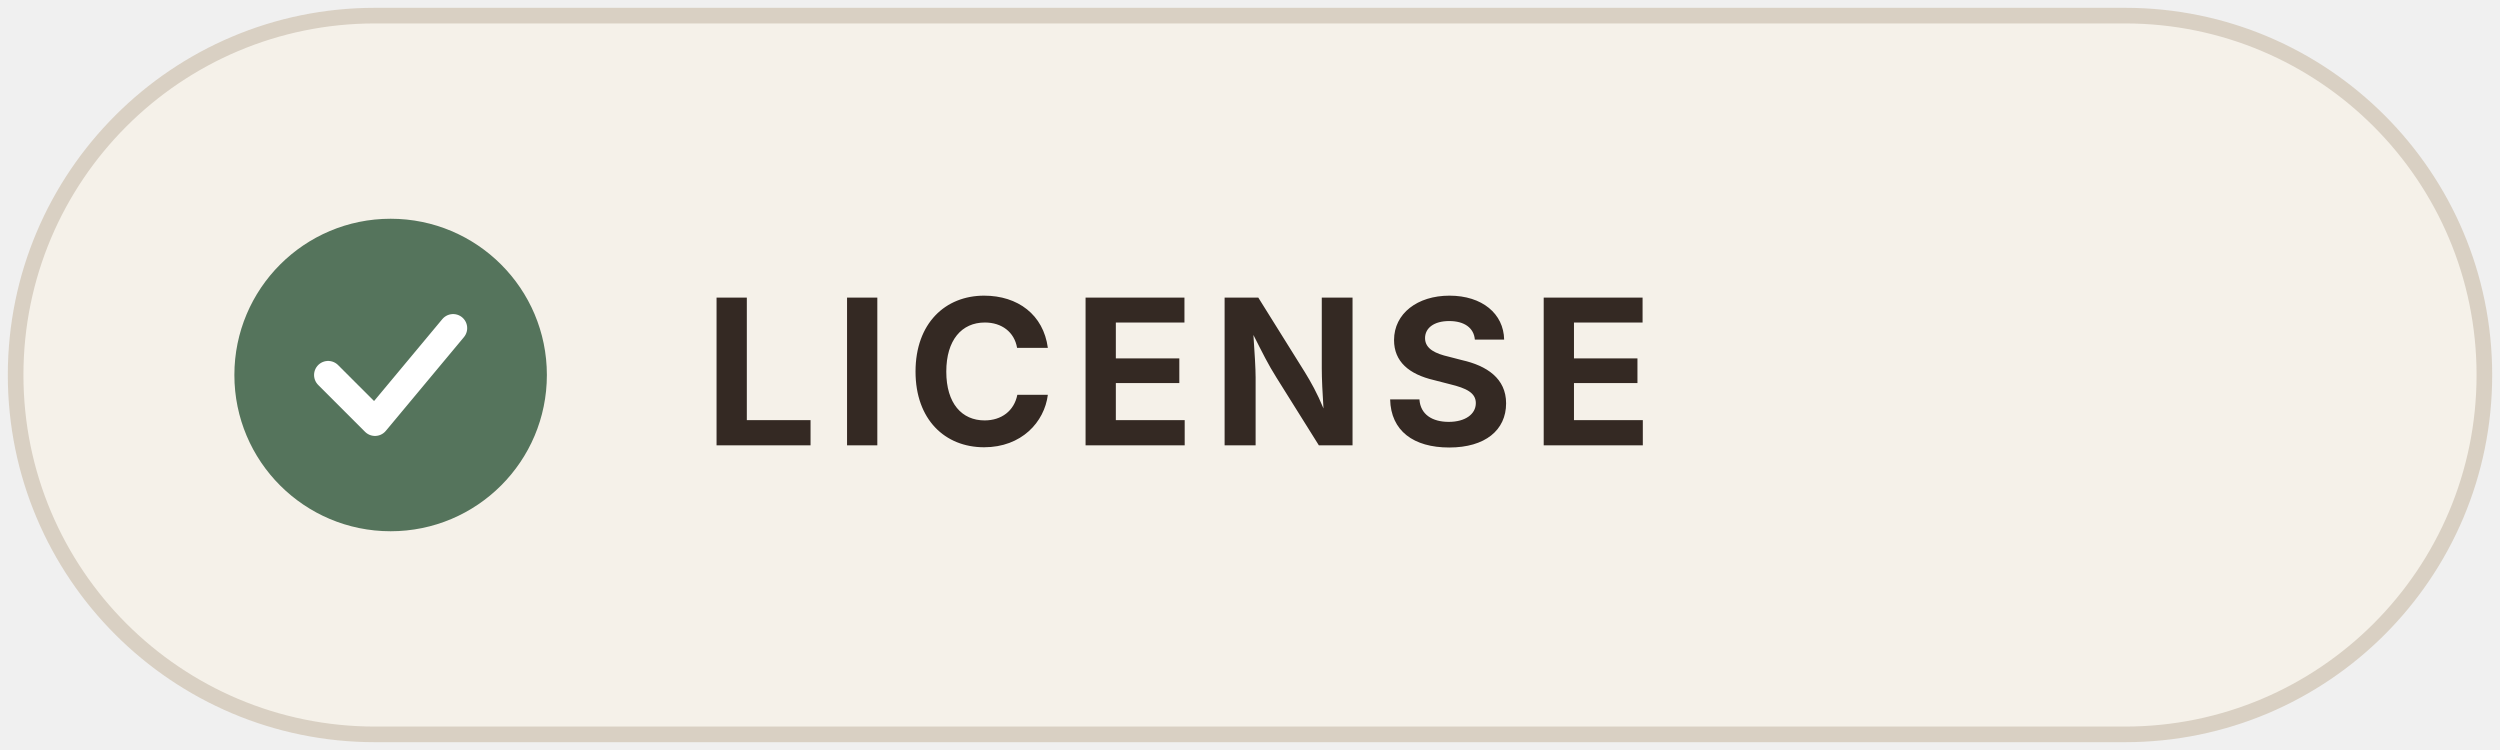
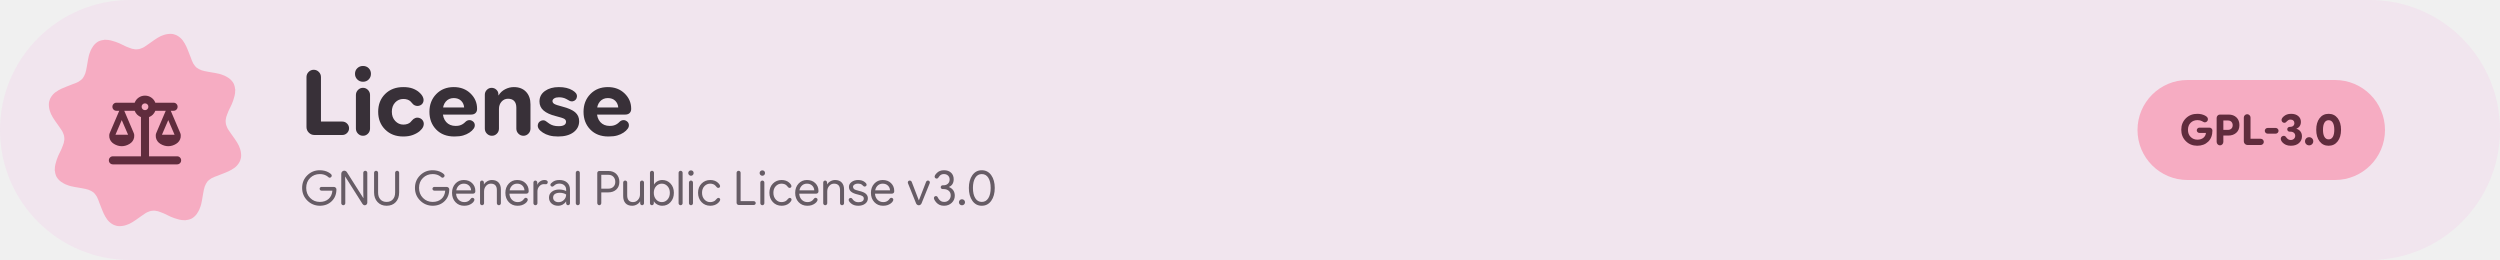
- <svg xmlns="http://www.w3.org/2000/svg" width="160" height="48" viewBox="0 0 160 48" role="img" aria-labelledby="t">
-   <rect x="1" y="1" width="158" height="46" rx="23" fill="#f5f1e9" stroke="#d9d0c3" />
-   <circle cx="25" cy="24" r="10" fill="#55745c" />
-   <path d="M21 24l3 3 5-6" fill="none" stroke="#fff" stroke-width="1.8" stroke-linecap="round" stroke-linejoin="round" />
-   <text x="45" y="28.5" fill="#342923" font-family="Inter,Arial,sans-serif" font-size="13" font-weight="700" letter-spacing="1">LICENSE</text>
+ <svg xmlns="http://www.w3.org/2000/svg" width="1000" height="104" viewBox="0 0 1000 104">
+   <defs />
+   <path d="M52.0,0H948.0A52.0,52.0 0 0 1 1000,52.0V52.0A52.0,52.0 0 0 1 948.0,104H52.0A52.0,52.0 0 0 1 0,52.0V52.0A52.0,52.0 0 0 1 52.0,0Z" fill="#f1e5ee" />
+   <path d="M96.2,63.8C96.0,64.6 95.5,65.4 94.9,66.1C94.3,66.8 93.5,67.4 92.6,67.9C91.8,68.4 90.8,68.8 89.8,69.2C88.9,69.6 87.9,69.9 87.0,70.3C86.2,70.6 85.3,70.9 84.6,71.3C84.0,71.7 83.4,72.1 82.9,72.7C82.5,73.2 82.2,73.9 81.9,74.6C81.6,75.4 81.5,76.2 81.3,77.2C81.1,78.1 81.0,79.1 80.8,80.1C80.6,81.1 80.4,82.2 80.0,83.1C79.7,84.0 79.2,84.9 78.7,85.6C78.1,86.4 77.4,87.0 76.7,87.4C75.9,87.8 75.0,88.0 74.1,88.1C73.2,88.1 72.2,88.0 71.2,87.7C70.3,87.5 69.3,87.1 68.3,86.7C67.4,86.3 66.5,85.8 65.6,85.4C64.7,85.1 64.0,84.7 63.2,84.5C62.4,84.3 61.7,84.2 61.0,84.3C60.3,84.3 59.6,84.6 58.9,84.9C58.2,85.2 57.5,85.8 56.7,86.3C55.9,86.8 55.1,87.5 54.3,88.0C53.4,88.6 52.5,89.2 51.6,89.6C50.7,90.0 49.7,90.3 48.8,90.4C47.9,90.5 47.0,90.5 46.2,90.2C45.4,90.0 44.6,89.5 43.9,88.9C43.2,88.3 42.6,87.5 42.1,86.6C41.6,85.8 41.2,84.8 40.8,83.8C40.4,82.9 40.1,81.9 39.7,81.0C39.4,80.2 39.1,79.3 38.7,78.6C38.3,78.0 37.9,77.4 37.3,76.9C36.8,76.5 36.1,76.2 35.4,75.9C34.6,75.6 33.8,75.5 32.8,75.3C31.9,75.1 30.9,75.0 29.9,74.8C28.9,74.6 27.8,74.4 26.9,74.0C26.0,73.7 25.1,73.2 24.4,72.7C23.6,72.1 23.0,71.4 22.6,70.7C22.2,69.9 22.0,69.0 21.9,68.1C21.9,67.2 22.0,66.2 22.3,65.2C22.5,64.3 22.9,63.3 23.3,62.3C23.7,61.4 24.2,60.5 24.6,59.6C24.9,58.7 25.3,58.0 25.5,57.2C25.7,56.4 25.8,55.7 25.7,55.0C25.7,54.3 25.4,53.6 25.1,52.9C24.8,52.2 24.2,51.5 23.7,50.7C23.2,49.9 22.5,49.1 22.0,48.3C21.4,47.4 20.8,46.5 20.4,45.6C20.0,44.7 19.7,43.7 19.6,42.8C19.5,41.9 19.5,41.0 19.8,40.2C20.0,39.4 20.5,38.6 21.1,37.9C21.7,37.2 22.5,36.6 23.4,36.1C24.2,35.6 25.2,35.2 26.2,34.8C27.1,34.4 28.1,34.1 29.0,33.7C29.8,33.4 30.7,33.1 31.4,32.7C32.0,32.3 32.6,31.9 33.1,31.3C33.5,30.8 33.8,30.1 34.1,29.4C34.4,28.6 34.5,27.8 34.7,26.8C34.9,25.9 35.0,24.9 35.2,23.9C35.4,22.9 35.6,21.8 36.0,20.9C36.3,20.0 36.8,19.1 37.3,18.4C37.9,17.6 38.6,17.0 39.3,16.6C40.1,16.2 41.0,16.0 41.9,15.9C42.8,15.9 43.8,16.0 44.8,16.3C45.7,16.5 46.7,16.9 47.7,17.3C48.6,17.7 49.5,18.2 50.4,18.6C51.3,18.9 52.0,19.3 52.8,19.5C53.6,19.7 54.3,19.8 55.0,19.7C55.7,19.7 56.4,19.4 57.1,19.1C57.8,18.8 58.5,18.2 59.3,17.7C60.1,17.2 60.9,16.5 61.7,16.0C62.6,15.4 63.5,14.8 64.4,14.4C65.3,14.0 66.3,13.7 67.2,13.6C68.1,13.5 69.0,13.5 69.8,13.8C70.6,14.0 71.4,14.5 72.1,15.1C72.8,15.7 73.4,16.5 73.9,17.4C74.4,18.2 74.8,19.2 75.2,20.2C75.6,21.1 75.9,22.1 76.3,23.0C76.6,23.8 76.9,24.7 77.3,25.4C77.7,26.0 78.1,26.6 78.7,27.1C79.2,27.5 79.9,27.8 80.6,28.1C81.4,28.4 82.2,28.5 83.2,28.7C84.1,28.9 85.1,29.0 86.1,29.2C87.1,29.4 88.2,29.6 89.1,30.0C90.0,30.3 90.9,30.8 91.6,31.3C92.4,31.9 93.0,32.6 93.4,33.3C93.8,34.1 94.0,35.0 94.1,35.9C94.1,36.8 94.0,37.8 93.7,38.8C93.5,39.7 93.1,40.7 92.7,41.7C92.3,42.6 91.8,43.5 91.4,44.4C91.1,45.3 90.7,46.0 90.5,46.8C90.3,47.6 90.2,48.3 90.3,49.0C90.3,49.7 90.6,50.4 90.9,51.1C91.2,51.8 91.8,52.5 92.3,53.3C92.8,54.1 93.5,54.9 94.0,55.7C94.6,56.6 95.2,57.5 95.6,58.4C96.0,59.3 96.3,60.3 96.4,61.2C96.5,62.1 96.5,63.0 96.2,63.8Z" fill="#f6acc2" />
+   <path fill="#602c3d" transform="translate(58.00 52.00) scale(0.03542 -0.03542) translate(-480.0 -500.0)" d="M117.37 111.869Q98.217 111.869 85.043 125.043Q71.869 138.217 71.869 157.37Q71.869 176.522 85.043 189.696Q98.217 202.87 117.37 202.87H434.5V645.804Q409.456 655.283 391.174 673.685Q372.891 692.087 363.413 717.13H245.739L351.674 468.696Q357.391 456.261 358.511 443.087Q359.63 429.913 357.391 416.478Q348.391 369.283 305.739 343.206Q263.087 317.13 217.37 317.13Q171.652 317.13 129 343.206Q86.348 369.283 77.348 416.478Q75.109 429.913 76.228 443.087Q77.348 456.261 83.065 468.696L189.239 717.13H157.37Q138.217 717.13 125.043 730.304Q111.869 743.478 111.869 762.63Q111.869 781.783 125.043 794.957Q138.217 808.131 157.37 808.131H363.413Q376.609 843.609 408.326 865.87Q440.043 888.131 480.0 888.131Q519.957 888.131 551.674 865.87Q583.391 843.609 596.587 808.131H802.63Q821.783 808.131 834.957 794.957Q848.131 781.783 848.131 762.63Q848.131 743.478 834.957 730.304Q821.783 717.13 802.63 717.13H770.761L876.935 468.696Q882.652 456.261 883.772 443.087Q884.891 429.913 882.652 416.478Q873.652 369.283 831 343.206Q788.348 317.13 742.63 317.13Q696.913 317.13 654.261 343.206Q611.609 369.283 602.609 416.478Q600.37 429.913 601.489 443.087Q602.609 456.261 608.326 468.696L714.261 717.13H596.587Q587.109 692.087 568.826 673.685Q550.544 655.283 525.5 645.804V202.87H842.63Q861.783 202.87 874.957 189.696Q888.131 176.522 888.131 157.37Q888.131 138.217 874.957 125.043Q861.783 111.869 842.63 111.869H117.37ZM671.218 446.218H814.043L742.63 611.848L671.218 446.218ZM146.196 446.218H289.022L217.37 611.848L146.196 446.218ZM480.0 724.304Q496.283 724.304 507.185 735.446Q518.087 746.587 518.087 762.63Q518.087 778.913 507.185 789.815Q496.283 800.717 480.0 800.717Q463.957 800.717 452.935 789.815Q441.913 778.913 441.913 762.63Q441.913 746.587 452.935 735.446Q463.957 724.304 480.0 724.304Z" />
+   <g fill="#383038">
+     <path transform="translate(120.00 54.00) scale(0.018 -0.018)" d="M321.254 0.0Q248.293 0.0 196.182 52.111Q144.071 104.223 144.071 177.183V1287.452Q144.071 1353.849 191.555 1401.615Q239.039 1449.381 304.936 1449.381Q370.834 1449.381 418.318 1401.615Q465.802 1353.849 465.802 1287.452V298.573H939.35Q1001.739 298.573 1045.969 254.406Q1090.199 210.239 1090.199 149.286Q1090.199 88.334 1045.969 44.167Q1001.739 0.0 939.35 0.0H321.254Z" />
+     <path transform="translate(140.07 54.00) scale(0.018 -0.018)" d="M284.682 -17.127Q219.857 -17.127 173.67 29.809Q127.484 76.746 127.484 143.381V888.485Q127.484 954.239 173.924 1001.398Q220.365 1048.556 284.682 1048.556Q349.0 1048.556 395.222 1001.398Q441.445 954.239 441.445 888.485V143.381Q441.445 76.746 395.476 29.809Q349.508 -17.127 284.682 -17.127ZM284.746 1183.221Q210.238 1183.221 158.698 1234.324Q107.158 1285.427 107.158 1359.372Q107.158 1434.88 158.762 1484.543Q210.365 1534.206 284.746 1534.206Q361.072 1534.206 411.33 1484.543Q461.588 1434.88 461.588 1359.372Q461.588 1285.364 411.33 1234.292Q361.072 1183.221 284.746 1183.221Z" />
+     <path transform="translate(150.31 54.00) scale(0.018 -0.018)" d="M609.452 -33.222Q362.896 -33.222 208.142 121.373Q53.388 275.968 53.388 515.841Q53.388 757.77 207.833 911.179Q362.277 1064.588 610.952 1064.588Q728.61 1064.588 812.078 1035.746Q895.546 1006.905 958.463 953.814Q1021.38 900.723 1046.341 845.301Q1073.023 785.127 1055.238 733.278Q1037.452 681.428 986.626 658.555Q938.182 637.246 889.876 650.488Q841.571 663.73 814.571 699.793Q794.015 726.976 768.924 749.817Q743.833 772.658 704.4 786.662Q664.968 800.666 613.277 800.666Q503.58 800.666 430.27 721.956Q356.96 643.246 356.96 517.274Q356.96 391.197 432.346 311.198Q507.732 231.2 611.068 231.2Q665.523 231.2 704.864 245.954Q744.206 260.708 765.031 279.565Q785.857 298.422 806.349 324.406Q835.238 360.652 878.139 377.291Q921.039 393.929 968.658 378.175Q1028.15 359.104 1054.166 304.969Q1080.182 250.834 1053.745 185.048Q1031.673 133.977 975.284 85.655Q918.895 37.334 827.237 2.056Q735.579 -33.222 609.452 -33.222Z" />
+     <path transform="translate(170.81 54.00) scale(0.018 -0.018)" d="M606.445 -33.222Q354.072 -33.222 203.73 121.627Q53.388 276.477 53.388 515.278Q53.388 753.215 204.567 908.933Q355.746 1064.651 594.119 1064.651Q820.405 1064.651 966.314 923.258Q1112.223 781.865 1112.223 585.523V575.92Q1112.223 523.785 1078.246 488.571Q1044.27 453.357 972.445 453.357H204.349V611.326H824.921Q817.667 703.873 756.437 762.278Q695.207 820.682 594.254 820.682Q483.873 820.682 416.277 741.861Q348.682 663.039 348.682 523.801Q348.682 374.961 425.793 288.35Q502.904 201.739 636.698 201.739Q692.595 201.739 729.662 213.556Q766.73 225.374 796.329 244.318Q825.928 263.263 852.666 291.081Q887.214 325.462 931.495 330.311Q975.777 335.16 1014.968 306.121H1014.968Q1055.619 277.565 1060.98 230.24Q1066.342 182.914 1036.469 141.398Q1002.913 92.89 941.259 52.251Q879.604 11.612 801.846 -10.805Q724.088 -33.222 606.445 -33.222Z" />
+     <path transform="translate(191.80 54.00) scale(0.018 -0.018)" d="M118.523 141.635V896.04Q118.523 958.167 163.25 1003.112Q207.976 1048.056 269.166 1048.056Q330.357 1048.056 375.083 1006.215Q419.809 964.374 419.809 906.485V840.342L387.92 881.802H425.412Q475.349 967.286 568.773 1015.969Q662.198 1064.651 763.158 1064.651Q934.031 1064.651 1033.341 960.969Q1132.65 857.286 1132.65 680.135V141.635Q1132.65 75.881 1086.428 29.377Q1040.206 -17.127 975.888 -17.127H975.888Q911.571 -17.127 865.13 29.377Q818.69 75.881 818.69 141.635V606.873Q818.69 703.285 771.765 754.567Q724.841 805.849 634.095 805.849Q547.166 805.849 489.825 740.837Q432.484 675.826 432.484 579.143V141.635Q432.484 75.881 386.262 29.377Q340.039 -17.127 275.722 -17.127Q211.404 -17.127 164.964 29.377Q118.523 75.881 118.523 141.635Z" />
+     <path transform="translate(214.10 54.00) scale(0.018 -0.018)" d="M509.198 -33.222Q398.11 -33.222 315.138 -10.873Q232.165 11.477 168.078 53.834Q103.991 96.191 77.444 137.64Q50.896 179.089 57.345 223.704Q63.793 268.318 95.746 296.31Q127.635 323.366 167.849 326.505Q208.064 329.643 240.706 303.98Q273.349 278.318 313.829 251.381Q354.309 224.445 403.546 210.318Q452.784 196.191 520.348 196.191Q600.316 196.191 642.125 221.004Q683.935 245.818 683.935 293.309Q683.935 335.143 646.621 358.338Q609.307 381.532 456.435 420.088Q276.221 465.215 185.118 543.988Q94.015 622.762 94.015 744.588Q94.015 892.04 215.944 978.346Q337.872 1064.651 524.864 1064.651Q618.245 1064.651 693.487 1046.369Q768.729 1028.088 825.526 994.179Q882.324 960.27 906.482 926.068Q930.641 891.865 926.324 850.242Q922.006 808.619 895.816 781.937Q869.125 755.127 832.089 748.222Q795.054 741.318 764.089 758.671Q733.125 776.024 695.514 797.219Q657.903 818.413 615.05 828.29Q572.198 838.167 526.269 838.167Q461.396 838.167 422.186 813.917Q382.976 789.667 382.976 753.977Q382.976 715.897 421.75 691.647Q460.524 667.397 604.508 630.588Q797.88 581.104 886.733 505.108Q975.586 429.112 975.586 306.754Q975.586 154.953 850.122 60.865Q724.657 -33.222 509.198 -33.222Z" />
+     <path transform="translate(232.45 54.00) scale(0.018 -0.018)" d="M606.445 -33.222Q354.072 -33.222 203.73 121.627Q53.388 276.477 53.388 515.278Q53.388 753.215 204.567 908.933Q355.746 1064.651 594.119 1064.651Q820.405 1064.651 966.314 923.258Q1112.223 781.865 1112.223 585.523V575.92Q1112.223 523.785 1078.246 488.571Q1044.27 453.357 972.445 453.357H204.349V611.326H824.921Q817.667 703.873 756.437 762.278Q695.207 820.682 594.254 820.682Q483.873 820.682 416.277 741.861Q348.682 663.039 348.682 523.801Q348.682 374.961 425.793 288.35Q502.904 201.739 636.698 201.739Q692.595 201.739 729.662 213.556Q766.73 225.374 796.329 244.318Q825.928 263.263 852.666 291.081Q887.214 325.462 931.495 330.311Q975.777 335.16 1014.968 306.121H1014.968Q1055.619 277.565 1060.98 230.24Q1066.342 182.914 1036.469 141.398Q1002.913 92.89 941.259 52.251Q879.604 11.612 801.846 -10.805Q724.088 -33.222 606.445 -33.222Z" />
+   </g>
+   <g fill="#665c65">
+     <path transform="translate(120.00 82.00) scale(0.0095 -0.0095)" d="M831.302 -31.778Q521.46 -26.857 305.587 189.96Q89.714 406.778 89.714 719.857Q89.714 1035.175 306.516 1249.476Q523.318 1463.778 831.349 1463.778Q933.921 1463.778 1027.429 1441.659Q1120.937 1419.54 1194.937 1377.968Q1268.937 1336.397 1303.421 1302.381Q1337.905 1268.365 1336.913 1234.929Q1335.921 1201.492 1311.952 1177.556Q1287.984 1152.635 1255.556 1148.706Q1223.127 1144.778 1192.175 1175.27Q1161.222 1205.762 1105.19 1237.325Q1049.159 1268.889 981.0 1285.524Q912.841 1302.159 835.286 1302.159Q593.349 1302.159 427.365 1140.087Q261.381 978.016 261.381 720.841Q261.381 463.81 427.294 296.825Q593.207 129.841 833.54 129.841Q1060.381 129.841 1203.222 255.246Q1346.063 380.651 1363.968 604.175H906.08Q873.143 604.175 849.691 627.627Q826.238 651.079 826.238 683.016Q826.238 714.952 849.691 738.405Q873.143 761.857 906.08 761.857H1422.111Q1466.937 761.857 1499.794 732.46Q1532.651 703.063 1533.635 660.238Q1533.635 354.365 1336.698 161.294Q1139.762 -31.778 831.302 -31.778Z" />
+     <path transform="translate(134.99 82.00) scale(0.0095 -0.0095)" d="M244.429 -8.984Q209.508 -8.984 184.572 15.96Q159.635 40.905 159.635 76.81V1314.619Q159.635 1368.365 196.46 1406.682Q233.286 1445.0 286.032 1445.0Q319.873 1445.0 349.707 1426.611Q379.54 1408.222 395.477 1383.349L1087.984 291.746H1093.889L1086.016 566.54V1356.175Q1086.016 1391.095 1110.952 1416.04Q1135.889 1440.984 1170.81 1440.984Q1205.73 1440.984 1230.667 1416.04Q1255.603 1391.095 1255.603 1356.175V99.556Q1255.603 53.762 1224.738 21.405Q1193.873 -10.952 1149.079 -10.952Q1120.222 -10.952 1094.849 4.96Q1069.476 20.873 1056.524 41.762L327.254 1193.698H321.349L329.222 918.984V76.81Q329.222 40.905 304.286 15.96Q279.349 -8.984 244.429 -8.984Z" />
+     <path transform="translate(148.43 82.00) scale(0.0095 -0.0095)" d="M653.127 -31.778Q418.555 -31.778 272.341 124.135Q126.127 280.048 126.127 530.159V1356.159Q126.127 1391.079 151.071 1416.032Q176.016 1440.984 210.937 1440.984Q245.857 1440.984 270.802 1416.032Q295.746 1391.079 295.746 1356.159V522.968Q295.746 342.365 391.119 236.103Q486.491 129.841 653.143 129.841Q819.984 129.841 916.245 236.0Q1012.507 342.159 1012.507 522.952V1356.19Q1012.507 1391.111 1037.444 1416.048Q1062.38 1440.984 1097.301 1440.984Q1132.206 1440.984 1157.142 1416.048Q1182.079 1391.111 1182.079 1356.19V530.111Q1182.079 274.206 1038.761 121.214Q895.444 -31.778 653.127 -31.778Z" />
+     <path transform="translate(165.13 82.00) scale(0.0095 -0.0095)" d="M831.302 -31.778Q521.46 -26.857 305.587 189.96Q89.714 406.778 89.714 719.857Q89.714 1035.175 306.516 1249.476Q523.318 1463.778 831.349 1463.778Q933.921 1463.778 1027.429 1441.659Q1120.937 1419.54 1194.937 1377.968Q1268.937 1336.397 1303.421 1302.381Q1337.905 1268.365 1336.913 1234.929Q1335.921 1201.492 1311.952 1177.556Q1287.984 1152.635 1255.556 1148.706Q1223.127 1144.778 1192.175 1175.27Q1161.222 1205.762 1105.19 1237.325Q1049.159 1268.889 981.0 1285.524Q912.841 1302.159 835.286 1302.159Q593.349 1302.159 427.365 1140.087Q261.381 978.016 261.381 720.841Q261.381 463.81 427.294 296.825Q593.207 129.841 833.54 129.841Q1060.381 129.841 1203.222 255.246Q1346.063 380.651 1363.968 604.175H906.08Q873.143 604.175 849.691 627.627Q826.238 651.079 826.238 683.016Q826.238 714.952 849.691 738.405Q873.143 761.857 906.08 761.857H1422.111Q1466.937 761.857 1499.794 732.46Q1532.651 703.063 1533.635 660.238Q1533.635 354.365 1336.698 161.294Q1139.762 -31.778 831.302 -31.778Z" />
+     <path transform="translate(180.13 82.00) scale(0.0095 -0.0095)" d="M580.27 -31.778Q358.238 -31.778 214.992 121.23Q71.746 274.238 71.746 512.206Q71.746 745.254 212.048 898.754Q352.349 1052.254 566.428 1052.254Q786.54 1052.254 919.651 919.619Q1052.762 786.984 1052.762 593.619V571.968Q1052.762 533.063 1025.325 505.627Q997.889 478.19 959.968 478.19H171.349V618.016H875.19Q869.222 738.254 785.976 818.397Q702.73 898.54 566.428 898.54Q422.159 898.54 331.746 793.349Q241.333 688.159 241.333 512.206Q241.333 334.206 341.183 228.087Q441.032 121.968 589.111 121.968Q657.302 121.968 705.492 140.032Q753.682 158.095 789.349 186.238Q825.016 214.381 849.031 249.46Q875.031 287.508 905.968 298.928Q936.905 310.349 970.746 292.46Q1004.651 275.54 1012.174 243.603Q1019.698 211.667 998.682 168.682Q970.714 111.793 904.667 64.587Q838.619 17.381 762.5 -7.198Q686.381 -31.778 580.27 -31.778Z" />
+     <path transform="translate(190.82 82.00) scale(0.0095 -0.0095)" d="M125.889 76.794V947.635Q125.889 981.555 149.833 1005.508Q173.778 1029.46 206.714 1029.46Q239.651 1029.46 263.595 1005.508Q287.54 981.555 287.54 947.635V840.508L260.651 870.254H293.445Q337.54 948.254 430.532 1000.254Q523.524 1052.254 625.619 1052.254Q805.587 1052.254 904.579 947.143Q1003.572 842.032 1003.572 654.206V76.794Q1003.572 40.889 978.635 15.952Q953.698 -8.984 918.794 -8.984Q883.889 -8.984 858.952 15.952Q834.016 40.889 834.016 76.794V628.222Q834.016 762.111 770.048 830.309Q706.079 898.508 579.873 898.508Q459.762 898.508 377.603 802.595Q295.445 706.682 295.445 574.476V76.794Q295.445 40.889 270.508 15.952Q245.572 -8.984 210.667 -8.984Q175.762 -8.984 150.825 15.952Q125.889 40.889 125.889 76.794Z" />
+     <path transform="translate(201.47 82.00) scale(0.0095 -0.0095)" d="M580.27 -31.778Q358.238 -31.778 214.992 121.23Q71.746 274.238 71.746 512.206Q71.746 745.254 212.048 898.754Q352.349 1052.254 566.428 1052.254Q786.54 1052.254 919.651 919.619Q1052.762 786.984 1052.762 593.619V571.968Q1052.762 533.063 1025.325 505.627Q997.889 478.19 959.968 478.19H171.349V618.016H875.19Q869.222 738.254 785.976 818.397Q702.73 898.54 566.428 898.54Q422.159 898.54 331.746 793.349Q241.333 688.159 241.333 512.206Q241.333 334.206 341.183 228.087Q441.032 121.968 589.111 121.968Q657.302 121.968 705.492 140.032Q753.682 158.095 789.349 186.238Q825.016 214.381 849.031 249.46Q875.031 287.508 905.968 298.928Q936.905 310.349 970.746 292.46Q1004.651 275.54 1012.174 243.603Q1019.698 211.667 998.682 168.682Q970.714 111.793 904.667 64.587Q838.619 17.381 762.5 -7.198Q686.381 -31.778 580.27 -31.778Z" />
+     <path transform="translate(212.17 82.00) scale(0.0095 -0.0095)" d="M210.667 -8.984Q175.762 -8.984 150.825 15.952Q125.889 40.889 125.889 76.794V947.635Q125.889 981.555 149.833 1005.508Q173.778 1029.46 206.714 1029.46Q239.651 1029.46 263.595 1005.508Q287.54 981.555 287.54 947.635V836.635L260.889 856.444H293.445Q321.952 938.651 407.857 995.452Q493.762 1052.254 585.619 1052.254Q611.397 1052.254 639.778 1048.294Q668.159 1044.333 687.603 1033.889Q707.048 1023.444 718.54 1003.524Q730.032 983.603 729.048 953.714Q727.08 922.841 710.191 902.92Q693.302 883 671.429 876.484Q649.556 869.968 618.167 874.397Q586.778 878.825 567.889 878.825Q455.778 878.825 375.611 789.801Q295.445 700.778 295.445 574.222V76.794Q295.445 40.889 270.508 15.952Q245.572 -8.984 210.667 -8.984Z" />
+     <path transform="translate(218.95 82.00) scale(0.0095 -0.0095)" d="M452.095 -31.778Q282.032 -31.778 174.952 64.659Q67.873 161.095 67.873 313.079Q67.873 466.175 188.357 559.198Q308.841 652.222 497.937 652.222Q581.825 652.222 662.913 633.238Q744.0 614.254 790.254 586.19V648.333Q790.254 760.571 711.127 830.555Q632.0 900.54 508.127 900.54Q442.175 900.54 397.127 885.032Q352.079 869.524 321.468 846.944Q290.857 824.365 263.849 799.333Q236.841 774.302 207.865 774.27Q178.889 774.238 153.952 793.206Q129.016 812.159 127.468 846.571Q125.921 880.984 153.944 911.54Q181.968 942.095 231.095 976.19Q280.222 1010.286 343.833 1031.27Q407.444 1052.254 508.46 1052.254Q714.079 1052.254 833.008 943.302Q951.937 834.349 951.937 646.555V72.841Q951.937 38.921 927.992 14.968Q904.048 -8.984 871.111 -8.984Q838.175 -8.984 814.23 14.968Q790.286 38.921 790.286 72.841V246.572L850.016 147.524H784.381Q736.238 67.238 646.182 17.73Q556.127 -31.778 452.095 -31.778ZM467.984 119.063Q601.349 119.063 695.802 213.365Q790.254 307.667 790.254 442.063V442.27Q740.222 476.286 670.024 495.325Q599.825 514.365 523.619 514.365Q393.492 514.365 317.484 463.294Q241.476 412.222 241.476 310.222Q241.476 225.063 305.564 172.063Q369.651 119.063 467.984 119.063Z" />
+     <path transform="translate(229.12 82.00) scale(0.0095 -0.0095)" d="M210.667 -8.984Q175.762 -8.984 150.825 15.952Q125.889 40.889 125.889 76.794V1356.19Q125.889 1391.111 150.825 1416.048Q175.762 1440.984 210.667 1440.984Q245.572 1440.984 270.508 1416.048Q295.445 1391.111 295.445 1356.19V76.794Q295.445 40.889 270.508 15.952Q245.572 -8.984 210.667 -8.984Z" />
+     <path transform="translate(237.39 82.00) scale(0.0095 -0.0095)" d="M244.445 -8.984Q209.524 -8.984 184.579 18.429Q159.635 45.841 159.635 84.698V1347.19Q159.635 1382.111 184.064 1407.056Q208.492 1432.0 242.397 1432.0H631.952Q837.968 1432.0 964.008 1303.722Q1090.048 1175.444 1090.048 972.27Q1090.048 770.984 961.063 651.079Q832.079 531.175 622.048 531.175H249.524V687.921H626.095Q757.349 687.921 837.865 766.31Q918.381 844.698 918.381 972.27Q918.381 1102.698 840.69 1186.492Q763.0 1270.286 635.603 1270.286H329.254V84.698Q329.254 45.841 304.31 18.429Q279.365 -8.984 244.445 -8.984Z" />
+     <path transform="translate(248.15 82.00) scale(0.0095 -0.0095)" d="M495.524 -31.778Q313.651 -31.778 215.667 75.214Q117.683 182.206 117.683 377.873V944.667Q117.683 979.587 142.619 1004.524Q167.556 1029.46 202.46 1029.46Q237.365 1029.46 262.302 1004.524Q287.238 979.587 287.238 944.667V404.139Q287.238 266.063 350.254 194.008Q413.27 121.952 531.429 121.952Q655.635 121.952 740.619 216.937Q825.603 311.921 825.603 444.19V944.667Q825.603 979.587 850.54 1004.524Q875.476 1029.46 910.381 1029.46Q945.286 1029.46 970.222 1004.524Q995.159 979.587 995.159 944.667V72.841Q995.159 38.921 971.214 14.968Q947.27 -8.984 914.333 -8.984Q881.397 -8.984 857.453 14.968Q833.508 38.921 833.508 72.841V225.127L910.333 148.302H827.603Q783.508 70.143 690.627 19.182Q597.746 -31.778 495.524 -31.778Z" />
+     <path transform="translate(258.79 82.00) scale(0.0095 -0.0095)" d="M644.46 -31.778Q533.937 -31.778 437.587 19.349Q341.238 70.476 293.191 150.809H247.445L287.54 200.571V72.841Q287.54 38.921 263.595 14.968Q239.651 -8.984 206.714 -8.984Q173.778 -8.984 149.833 14.968Q125.889 38.921 125.889 72.841V1356.19Q125.889 1391.111 150.825 1416.048Q175.762 1440.984 210.667 1440.984Q245.572 1440.984 270.508 1416.048Q295.445 1391.111 295.445 1356.19V867.952L301.08 867.746Q349.111 950.016 441.508 1001.135Q533.905 1052.254 644.349 1052.254Q852.46 1052.254 992.659 901.722Q1132.857 751.19 1132.857 513.19Q1132.857 276.286 993.667 122.254Q854.476 -31.778 644.46 -31.778ZM626.27 121.937Q768.746 121.937 865.992 231.937Q963.238 341.937 963.238 513.19Q963.238 684.428 865.024 791.492Q766.809 898.555 626.27 898.555Q485.825 898.555 386.651 791.944Q287.476 685.333 287.445 514.175Q287.413 342.175 385.587 232.056Q483.762 121.937 626.27 121.937Z" />
+     <path transform="translate(270.24 82.00) scale(0.0095 -0.0095)" d="M210.667 -8.984Q175.762 -8.984 150.825 15.952Q125.889 40.889 125.889 76.794V1356.19Q125.889 1391.111 150.825 1416.048Q175.762 1440.984 210.667 1440.984Q245.572 1440.984 270.508 1416.048Q295.445 1391.111 295.445 1356.19V76.794Q295.445 40.889 270.508 15.952Q245.572 -8.984 210.667 -8.984Z" />
+     <path transform="translate(274.24 82.00) scale(0.0095 -0.0095)" d="M226.032 -8.984Q191.095 -8.984 166.175 15.944Q141.254 40.873 141.254 76.794V944.667Q141.254 979.587 166.19 1004.524Q191.127 1029.46 226.032 1029.46Q260.937 1029.46 285.873 1004.524Q310.81 979.587 310.81 944.667V76.794Q310.81 40.873 285.889 15.944Q260.968 -8.984 226.032 -8.984ZM226.032 1231.048Q179.111 1231.048 145.175 1264.984Q111.238 1298.921 111.238 1345.873Q111.238 1394.762 145.175 1426.723Q179.111 1458.683 226.032 1458.683Q274.952 1458.683 306.921 1426.723Q338.889 1394.762 338.889 1345.873Q338.889 1298.921 306.921 1264.984Q274.952 1231.048 226.032 1231.048Z" />
+     <path transform="translate(278.54 82.00) scale(0.0095 -0.0095)" d="M588.063 -31.778Q363.968 -31.778 217.857 122.214Q71.746 276.206 71.746 515.167Q71.746 753.127 219.365 902.69Q366.984 1052.254 588.111 1052.254Q679.444 1052.254 759.5 1025.675Q839.555 999.095 901.087 944.611Q962.619 890.127 984.778 845.857Q1006.682 802.048 997.135 771.056Q987.587 740.063 957.698 727.111Q921.746 712.127 894.746 724.627Q867.746 737.127 846.73 765.19Q825.698 793.286 789.674 827.802Q753.651 862.317 698.587 880.436Q643.524 898.555 580.254 898.555Q439.905 898.555 339.667 793.389Q239.429 688.222 239.429 515.159Q239.429 342.095 338.683 232.016Q437.937 121.937 580.254 121.937Q645.413 121.937 701.405 141.508Q757.397 161.079 785.087 184.817Q812.778 208.555 840.667 241.508Q874.571 281.524 903.063 294.524Q931.555 307.524 964.476 291.603Q995.46 275.651 1002.54 244.182Q1009.619 212.714 985.635 169.698Q959.746 122.873 900.73 72.738Q841.714 22.603 760.659 -4.587Q679.603 -31.778 588.063 -31.778Z" />
+     <path transform="translate(293.12 82.00) scale(0.0095 -0.0095)" d="M253.413 0.0Q214.508 0.0 187.072 27.437Q159.635 54.873 159.635 93.778V1356.159Q159.635 1391.079 184.579 1416.032Q209.524 1440.984 244.445 1440.984Q279.365 1440.984 304.31 1416.032Q329.254 1391.079 329.254 1356.159V161.619H883.444Q917.365 161.619 941.309 137.675Q965.254 113.73 965.254 80.81Q965.254 47.889 941.309 23.944Q917.365 0.0 883.444 0.0H253.413Z" />
+     <path transform="translate(302.79 82.00) scale(0.0095 -0.0095)" d="M226.032 -8.984Q191.095 -8.984 166.175 15.944Q141.254 40.873 141.254 76.794V944.667Q141.254 979.587 166.19 1004.524Q191.127 1029.46 226.032 1029.46Q260.937 1029.46 285.873 1004.524Q310.81 979.587 310.81 944.667V76.794Q310.81 40.873 285.889 15.944Q260.968 -8.984 226.032 -8.984ZM226.032 1231.048Q179.111 1231.048 145.175 1264.984Q111.238 1298.921 111.238 1345.873Q111.238 1394.762 145.175 1426.723Q179.111 1458.683 226.032 1458.683Q274.952 1458.683 306.921 1426.723Q338.889 1394.762 338.889 1345.873Q338.889 1298.921 306.921 1264.984Q274.952 1231.048 226.032 1231.048Z" />
+     <path transform="translate(307.08 82.00) scale(0.0095 -0.0095)" d="M588.063 -31.778Q363.968 -31.778 217.857 122.214Q71.746 276.206 71.746 515.167Q71.746 753.127 219.365 902.69Q366.984 1052.254 588.111 1052.254Q679.444 1052.254 759.5 1025.675Q839.555 999.095 901.087 944.611Q962.619 890.127 984.778 845.857Q1006.682 802.048 997.135 771.056Q987.587 740.063 957.698 727.111Q921.746 712.127 894.746 724.627Q867.746 737.127 846.73 765.19Q825.698 793.286 789.674 827.802Q753.651 862.317 698.587 880.436Q643.524 898.555 580.254 898.555Q439.905 898.555 339.667 793.389Q239.429 688.222 239.429 515.159Q239.429 342.095 338.683 232.016Q437.937 121.937 580.254 121.937Q645.413 121.937 701.405 141.508Q757.397 161.079 785.087 184.817Q812.778 208.555 840.667 241.508Q874.571 281.524 903.063 294.524Q931.555 307.524 964.476 291.603Q995.46 275.651 1002.54 244.182Q1009.619 212.714 985.635 169.698Q959.746 122.873 900.73 72.738Q841.714 22.603 760.659 -4.587Q679.603 -31.778 588.063 -31.778Z" />
+     <path transform="translate(317.39 82.00) scale(0.0095 -0.0095)" d="M580.27 -31.778Q358.238 -31.778 214.992 121.23Q71.746 274.238 71.746 512.206Q71.746 745.254 212.048 898.754Q352.349 1052.254 566.428 1052.254Q786.54 1052.254 919.651 919.619Q1052.762 786.984 1052.762 593.619V571.968Q1052.762 533.063 1025.325 505.627Q997.889 478.19 959.968 478.19H171.349V618.016H875.19Q869.222 738.254 785.976 818.397Q702.73 898.54 566.428 898.54Q422.159 898.54 331.746 793.349Q241.333 688.159 241.333 512.206Q241.333 334.206 341.183 228.087Q441.032 121.968 589.111 121.968Q657.302 121.968 705.492 140.032Q753.682 158.095 789.349 186.238Q825.016 214.381 849.031 249.46Q875.031 287.508 905.968 298.928Q936.905 310.349 970.746 292.46Q1004.651 275.54 1012.174 243.603Q1019.698 211.667 998.682 168.682Q970.714 111.793 904.667 64.587Q838.619 17.381 762.5 -7.198Q686.381 -31.778 580.27 -31.778Z" />
+     <path transform="translate(328.09 82.00) scale(0.0095 -0.0095)" d="M125.889 76.794V947.635Q125.889 981.555 149.833 1005.508Q173.778 1029.46 206.714 1029.46Q239.651 1029.46 263.595 1005.508Q287.54 981.555 287.54 947.635V840.508L260.651 870.254H293.445Q337.54 948.254 430.532 1000.254Q523.524 1052.254 625.619 1052.254Q805.587 1052.254 904.579 947.143Q1003.572 842.032 1003.572 654.206V76.794Q1003.572 40.889 978.635 15.952Q953.698 -8.984 918.794 -8.984Q883.889 -8.984 858.952 15.952Q834.016 40.889 834.016 76.794V628.222Q834.016 762.111 770.048 830.309Q706.079 898.508 579.873 898.508Q459.762 898.508 377.603 802.595Q295.445 706.682 295.445 574.476V76.794Q295.445 40.889 270.508 15.952Q245.572 -8.984 210.667 -8.984Q175.762 -8.984 150.825 15.952Q125.889 40.889 125.889 76.794Z" />
+     <path transform="translate(338.74 82.00) scale(0.0095 -0.0095)" d="M481.572 -31.778Q384.381 -31.778 308.881 -6.73Q233.381 18.317 173.492 69.317Q113.603 120.317 91.151 163.746Q68.698 207.175 80.659 241.071Q92.619 274.968 123.556 289.937Q154.476 303.905 184.421 294.944Q214.365 285.984 234.857 253.0Q255.349 220.016 293.778 186.016Q332.207 152.016 379.286 134.968Q426.365 117.921 493.54 117.921Q593.492 117.921 653.595 157.492Q713.698 197.063 713.698 273.016Q713.698 333.365 665.595 369.897Q617.492 406.428 465.603 440.46Q265.349 485.603 176.579 563.008Q87.81 640.413 87.81 762.254Q87.81 887.317 200.191 969.786Q312.572 1052.254 471.714 1052.254Q558.587 1052.254 625.96 1032.254Q693.333 1012.254 750.159 968.809Q806.984 925.365 822.111 892.317Q837.238 859.27 828.27 830.794Q819.302 802.317 791.365 787.349Q763.429 772.365 735.945 777.333Q708.46 782.302 687.532 806.325Q666.603 830.349 634.611 854.405Q602.619 878.46 561.119 889.508Q519.619 900.555 467.572 900.555Q376.365 900.555 317.865 860.516Q259.365 820.476 259.365 768.317Q259.365 711.984 302.238 672.532Q345.111 633.079 513.667 594.159Q721.302 547.19 803.294 469.381Q885.286 391.571 885.286 285.0Q885.286 142.016 771.397 55.119Q657.508 -31.778 481.572 -31.778Z" />
+     <path transform="translate(347.69 82.00) scale(0.0095 -0.0095)" d="M580.27 -31.778Q358.238 -31.778 214.992 121.23Q71.746 274.238 71.746 512.206Q71.746 745.254 212.048 898.754Q352.349 1052.254 566.428 1052.254Q786.54 1052.254 919.651 919.619Q1052.762 786.984 1052.762 593.619V571.968Q1052.762 533.063 1025.325 505.627Q997.889 478.19 959.968 478.19H171.349V618.016H875.19Q869.222 738.254 785.976 818.397Q702.73 898.54 566.428 898.54Q422.159 898.54 331.746 793.349Q241.333 688.159 241.333 512.206Q241.333 334.206 341.183 228.087Q441.032 121.968 589.111 121.968Q657.302 121.968 705.492 140.032Q753.682 158.095 789.349 186.238Q825.016 214.381 849.031 249.46Q875.031 287.508 905.968 298.928Q936.905 310.349 970.746 292.46Q1004.651 275.54 1012.174 243.603Q1019.698 211.667 998.682 168.682Q970.714 111.793 904.667 64.587Q838.619 17.381 762.5 -7.198Q686.381 -31.778 580.27 -31.778Z" />
+     <path transform="translate(362.66 82.00) scale(0.0095 -0.0095)" d="M511.445 -11.937Q474.651 -11.937 442.825 10.937Q411.0 33.81 398.063 65.651L56.587 912.762Q37.651 959.619 61.587 994.54Q85.524 1029.46 131.397 1029.46Q157.318 1029.46 180.754 1013.492Q204.191 997.524 213.159 974.603L488.857 257.302L510.533 200.143H516.445L540.095 259.27L818.762 975.635Q826.746 996.571 849.175 1013.008Q871.603 1029.444 896.524 1029.444Q941.381 1029.444 964.81 994.571Q988.238 959.698 970.286 915.809L624.842 64.667Q611.905 33.81 580.08 10.937Q548.254 -11.937 511.445 -11.937Z" />
+     <path transform="translate(372.60 82.00) scale(0.0095 -0.0095)" d="M527.357 -31.778Q417.19 -31.778 337.04 5.754Q256.889 43.286 197.841 111.325Q138.794 179.365 116.341 233.278Q93.889 287.19 105.381 320.151Q116.873 353.111 150.746 368.048Q183.635 382.984 216.048 370.516Q248.46 358.048 263.508 321.992Q278.556 285.937 318.087 235.397Q357.619 184.857 409.738 157.349Q461.857 129.841 535.206 129.841Q657.746 129.841 733.373 210.738Q809 291.635 809 402.048Q809 531.116 723.524 600.653Q638.047 670.19 516.27 670.19H469.508Q436.587 670.19 412.651 693.635Q388.714 717.079 388.714 750.0Q388.714 782.921 412.651 806.365Q436.587 829.81 469.508 829.81H504.19Q617.682 829.81 690.301 896.365Q762.92 962.921 762.92 1071.857Q762.92 1174.063 696.857 1238.143Q630.793 1302.222 519.444 1302.222Q462.19 1302.222 418.048 1281.722Q373.905 1261.222 341.302 1224.159Q308.698 1187.095 290.595 1155.944Q272.492 1124.794 238.603 1114.794Q204.714 1104.794 174.81 1122.683Q143.905 1140.572 134.429 1173.984Q124.952 1207.397 147.476 1250.913Q170.0 1294.429 225.548 1349.548Q281.095 1404.667 354.682 1434.222Q428.27 1463.778 525.365 1463.778Q715.372 1463.778 824.877 1359.333Q934.381 1254.889 934.381 1084.032Q934.381 964.095 882.206 880.992Q830.032 797.889 735.778 762.968V756.079Q852.0 710.444 916.27 617.333Q980.54 524.222 980.54 394.136Q980.54 212.016 850.595 90.119Q720.651 -31.778 527.357 -31.778Z" />
+     <path transform="translate(382.53 82.00) scale(0.0095 -0.0095)" d="M237.762 -11.937Q183.778 -11.937 146.81 25.008Q109.841 61.952 109.841 115.921Q109.841 167.905 146.81 204.849Q183.778 241.794 237.762 241.794Q291.746 241.794 328.714 204.849Q365.683 167.905 365.683 115.921Q365.683 61.952 328.714 25.008Q291.746 -11.937 237.762 -11.937Z" />
+     <path transform="translate(386.60 82.00) scale(0.0095 -0.0095)" d="M642.603 -31.778Q394.667 -31.778 247.056 176.651Q99.445 385.079 99.445 716.984Q99.445 1047.905 247.056 1255.841Q394.667 1463.778 642.603 1463.778Q892.508 1463.778 1041.103 1255.841Q1189.698 1047.905 1189.698 716.984Q1189.698 385.079 1041.103 176.651Q892.508 -31.778 642.603 -31.778ZM643.587 129.841Q821.619 129.841 919.849 288.46Q1018.079 447.079 1018.079 716.984Q1018.079 986.889 919.849 1144.524Q821.619 1302.159 643.587 1302.159Q466.54 1302.159 368.802 1144.524Q271.064 986.889 271.064 716.984Q271.064 447.079 368.802 288.46Q466.54 129.841 643.587 129.841Z" />
+   </g>
+   <path d="M875,32.0H934A20,20 0 0 1 954,52.0V52.0A20,20 0 0 1 934,72.0H875A20,20 0 0 1 855,52.0V52.0A20,20 0 0 1 875,32.0Z" fill="#f6acc2" />
+   <g fill="#602c3d">
+     <path transform="translate(871.88 58.00) scale(0.0085 -0.0085)" d="M822.749 -35.167Q502.082 -32.875 287.957 181.334Q73.832 395.542 73.832 717.875Q73.832 1042.083 289.436 1255.979Q505.04 1469.875 833.332 1467.125Q942.04 1466.208 1025.352 1445.938Q1108.664 1425.667 1177.581 1391.688Q1246.498 1357.708 1286.873 1316.292Q1327.248 1274.875 1328.185 1216.167Q1329.122 1157.458 1292.539 1118.083Q1255.414 1078.209 1209.997 1068.708Q1164.581 1059.208 1123.372 1081.688Q1082.164 1104.167 1042.893 1125Q1003.622 1145.833 954.019 1158.417Q904.415 1171.0 839.373 1171.0Q640.665 1171.0 514.79 1046.062Q388.915 921.125 388.915 712.875Q388.915 504.667 516.519 378.021Q644.124 251.375 833.791 251.375Q1002.665 251.375 1110.936 336.021Q1219.207 420.666 1236.457 568.792H1236.498H928.789Q876.998 568.792 840.268 605.458Q803.539 642.125 803.539 692.917Q803.539 743.25 840.268 779.958Q876.998 816.667 928.789 816.667H1398.998Q1456.29 816.667 1497.373 777.208Q1538.456 737.75 1538.915 682.375V678.751Q1538.915 350.033 1341.102 157.433Q1143.29 -35.167 822.749 -35.167Z" />
+     <path transform="translate(885.36 58.00) scale(0.0085 -0.0085)" d="M309.665 -17.083Q245.457 -17.083 199.103 31.396Q152.749 79.875 152.749 147.792V1272.792Q152.749 1337.917 198.124 1384.958Q243.498 1432.0 306.248 1432.0H718.331Q943.373 1432.0 1083.79 1299.479Q1224.206 1166.958 1224.206 935.359Q1224.206 705.042 1076.665 575.063Q929.123 445.084 712.623 445.084H327.582V712.375H685.999Q785.581 712.375 846.561 771.926Q907.54 831.477 907.54 929.875Q907.54 1029.916 847.165 1091.562Q786.79 1153.208 690.582 1153.208H468.374V147.792Q468.374 79.875 421.561 31.396Q374.749 -17.083 309.665 -17.083Z" />
+     <path transform="translate(896.23 58.00) scale(0.0085 -0.0085)" d="M326.54 0.0Q254.957 0.0 203.853 51.104Q152.749 102.208 152.749 173.792V1290.167Q152.749 1355.333 199.332 1402.208Q245.915 1449.083 310.582 1449.083Q375.207 1449.083 421.79 1402.208Q468.374 1355.333 468.374 1290.167V293.708H945.081Q1006.498 293.708 1049.977 250.271Q1093.456 206.833 1093.456 146.833Q1093.456 86.875 1049.977 43.438Q1006.498 0.0 945.081 0.0H326.54Z" />
+     <path transform="translate(905.79 58.00) scale(0.0085 -0.0085)" d="M150.707 533.291Q94.666 533.291 54.624 572.833Q14.582 612.374 14.582 667.916Q14.582 723.458 54.624 762.999Q94.666 802.541 150.707 802.541H526.038Q582.038 802.541 622.08 762.999Q662.122 723.458 662.122 667.916Q662.122 612.374 622.08 572.833Q582.038 533.291 526.038 533.291H150.707Z" />
+     <path transform="translate(911.63 58.00) scale(0.0085 -0.0085)" d="M552.666 -35.167Q418.291 -35.167 321.458 8.313Q224.625 51.792 162.396 119.167Q100.167 186.541 85.813 247.145Q71.459 307.749 91.897 351.499Q112.334 395.249 158.209 417.374Q203.084 438.958 246.5 428.499Q289.917 418.041 312.417 389.104Q334.917 360.167 367.146 322.959Q399.375 285.75 442.291 260.917Q485.208 236.083 546.166 236.083Q641.999 236.083 700.644 292.583Q759.29 349.084 759.29 431.792Q759.29 521.5 698.227 573.771Q637.165 626.042 539.624 626.042H499.331Q452.415 626.042 418.415 659.563Q384.415 693.084 384.415 739.5Q384.415 785.875 418.332 819.396Q452.248 852.917 499.04 852.917H524.665Q610.884 852.917 665.441 900.312Q719.998 947.708 719.998 1030.083Q719.998 1104.75 670.255 1150.708Q620.511 1196.667 536.499 1196.667Q483.666 1196.667 445.916 1176.604Q408.166 1156.541 378.604 1127.146Q349.041 1097.75 325.125 1073.979Q301.208 1050.209 258.5 1044.355Q215.791 1038.501 174.333 1067.001Q131.958 1095.459 120.167 1143.959Q108.375 1192.459 131.667 1241.626Q154.959 1290.792 219.542 1347.459Q284.125 1404.125 368.021 1435.646Q451.916 1467.167 566.041 1467.167Q776.707 1467.167 901.811 1361.875Q1026.915 1256.584 1026.915 1087.584Q1026.915 972.542 971.998 890.125Q917.082 807.708 817.374 771.125V763.75Q938.707 728.292 1007.727 634.298Q1076.748 540.304 1076.748 406.25Q1076.748 214.875 935.998 89.854Q795.248 -35.167 552.666 -35.167Z" />
+     <path transform="translate(921.23 58.00) scale(0.0085 -0.0085)" d="M285.541 -16.833Q204.166 -16.833 147.874 38.897Q91.582 94.627 91.582 175.875Q91.582 256.25 147.874 311.791Q204.166 367.333 285.541 367.333Q367.124 367.333 423.311 311.791Q479.499 256.25 479.499 175.875Q479.499 94.627 423.311 38.897Q367.124 -16.833 285.541 -16.833Z" />
+     <path transform="translate(925.79 58.00) scale(0.0085 -0.0085)" d="M664.476 -35.167Q397.916 -35.167 240.374 171.271Q82.833 377.709 82.833 717.01Q82.833 1055.375 240.374 1261.271Q397.916 1467.167 664.476 1467.167Q932.998 1467.167 1091.456 1261.271Q1249.914 1055.375 1249.914 717.01Q1249.914 377.709 1091.456 171.271Q932.998 -35.167 664.476 -35.167ZM665.991 265.5Q796.165 265.5 864.269 383.75Q932.373 502 932.373 716.771Q932.373 931.542 864.269 1049.021Q796.165 1166.5 665.991 1166.5Q536.458 1166.5 468.416 1049.021Q400.375 931.542 400.375 716.771Q400.375 502 468.416 383.75Q536.458 265.5 665.991 265.5Z" />
+   </g>
</svg>
